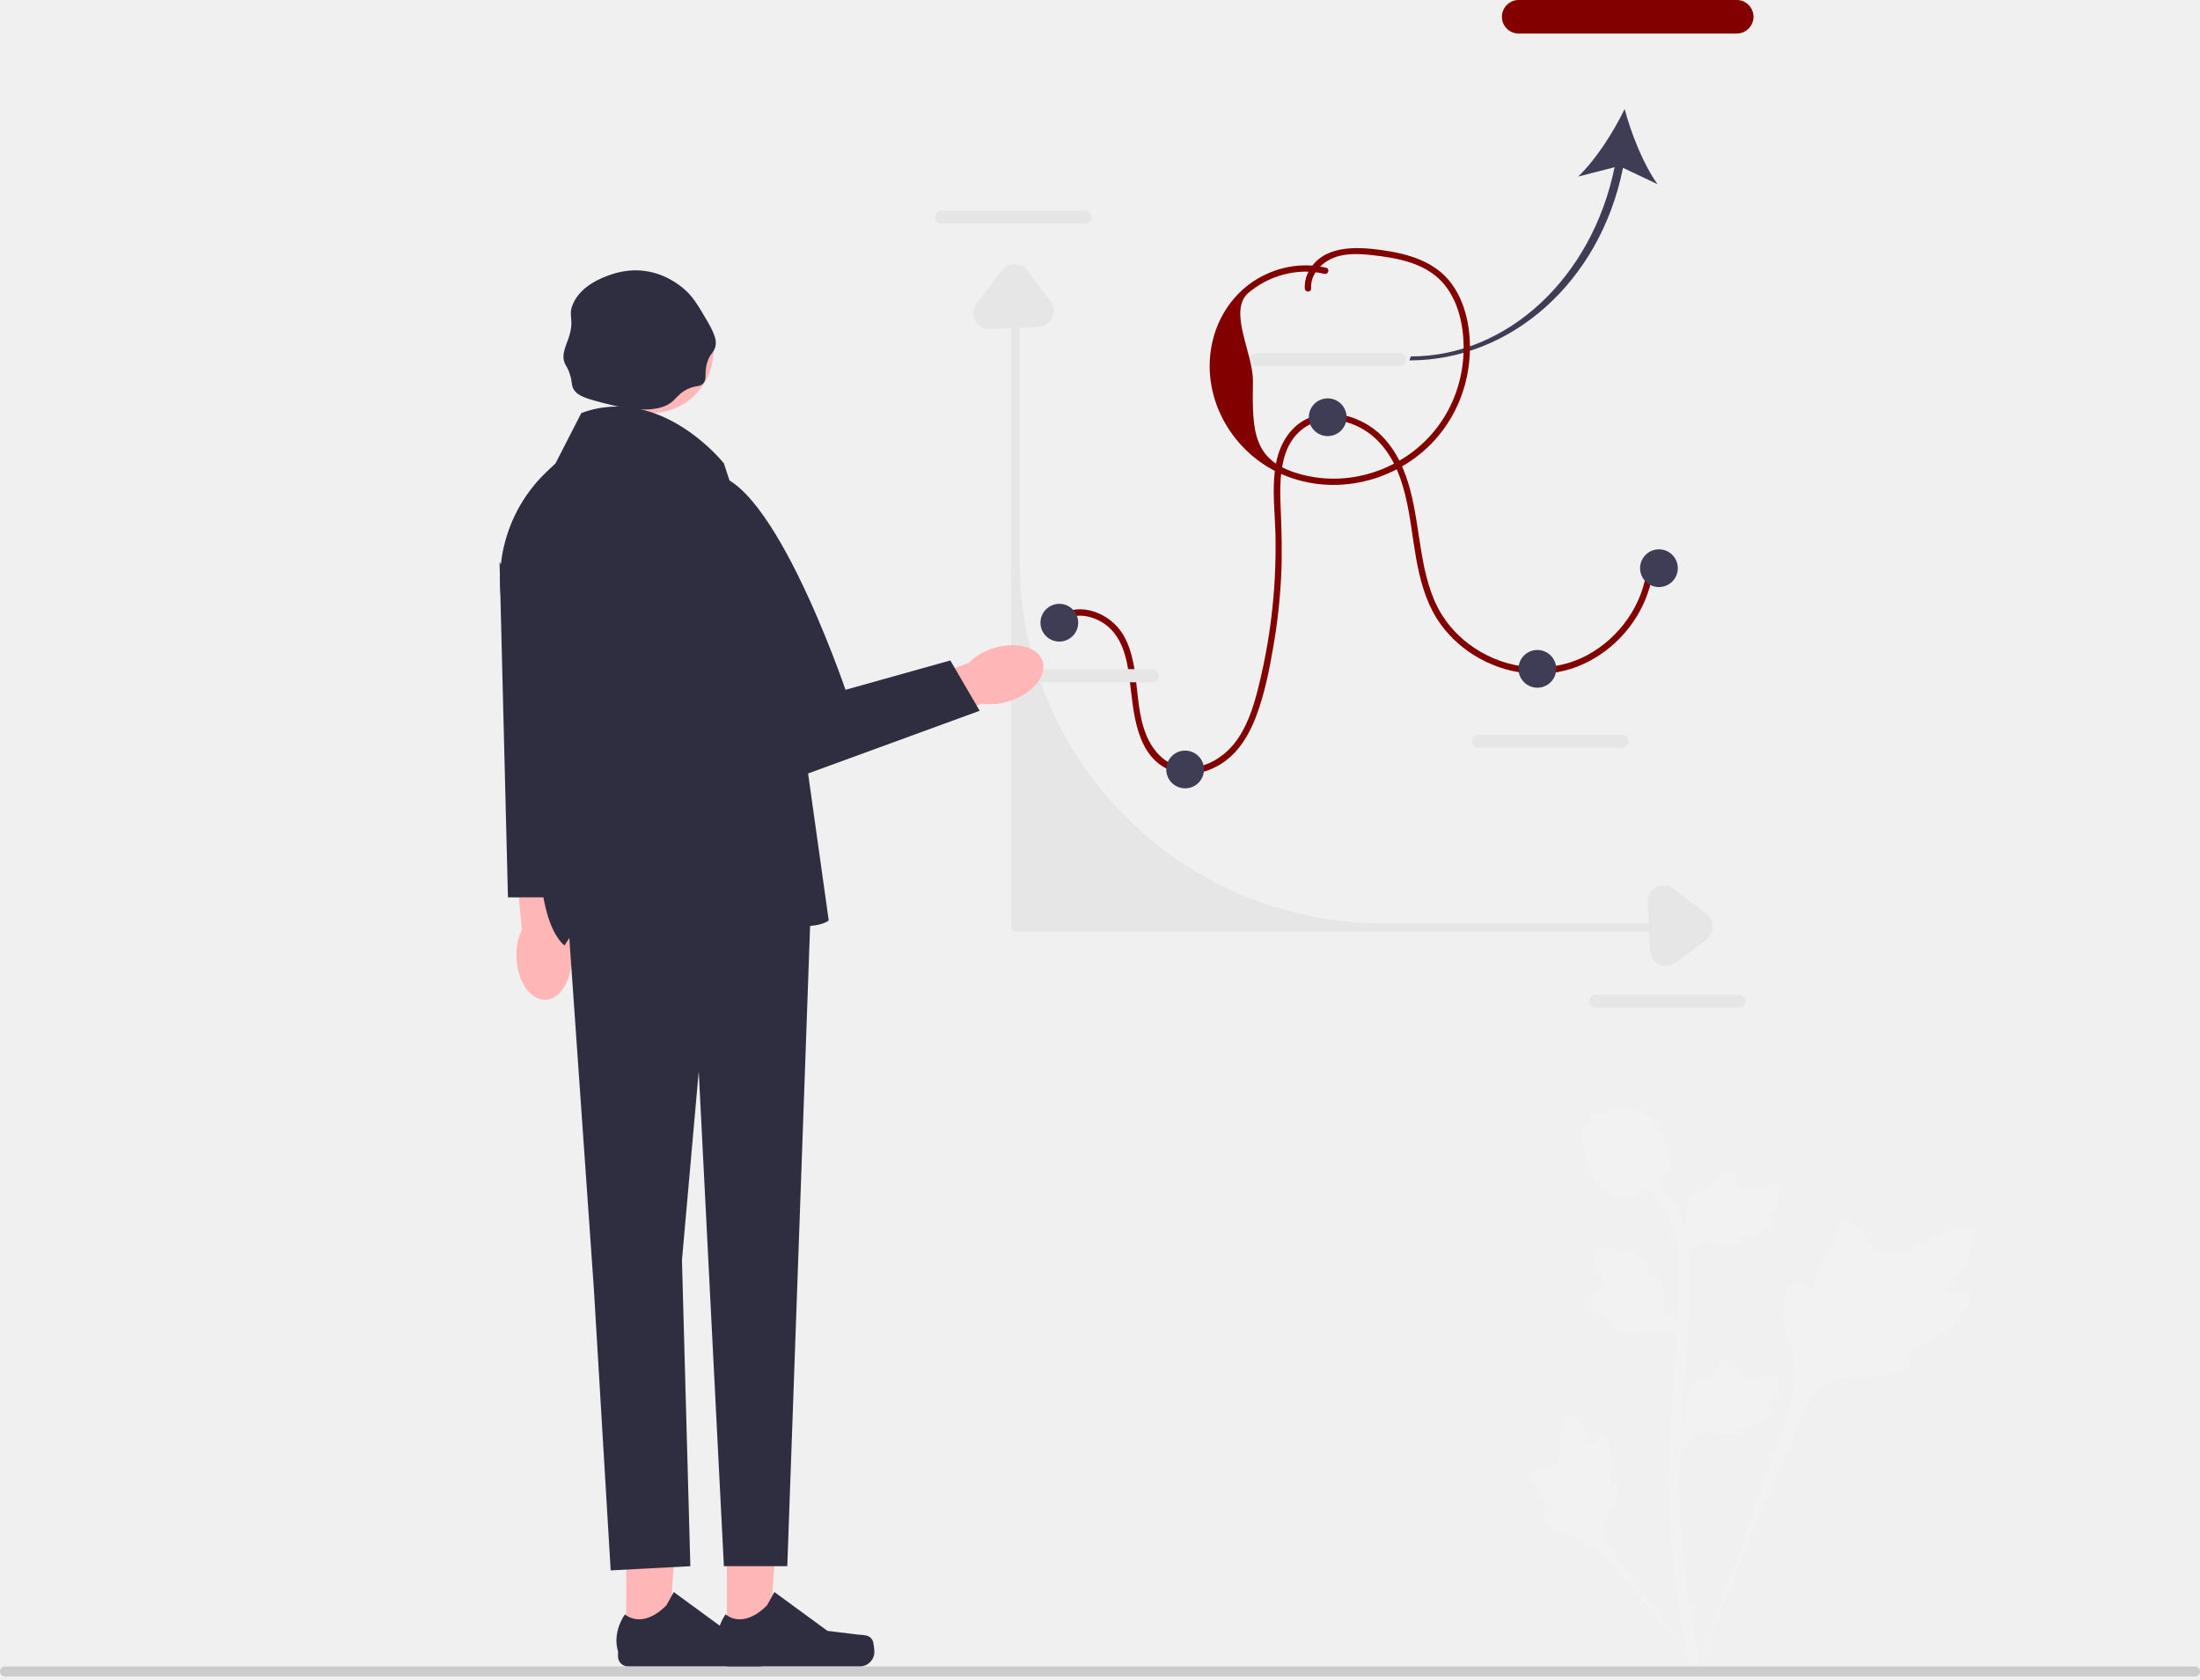
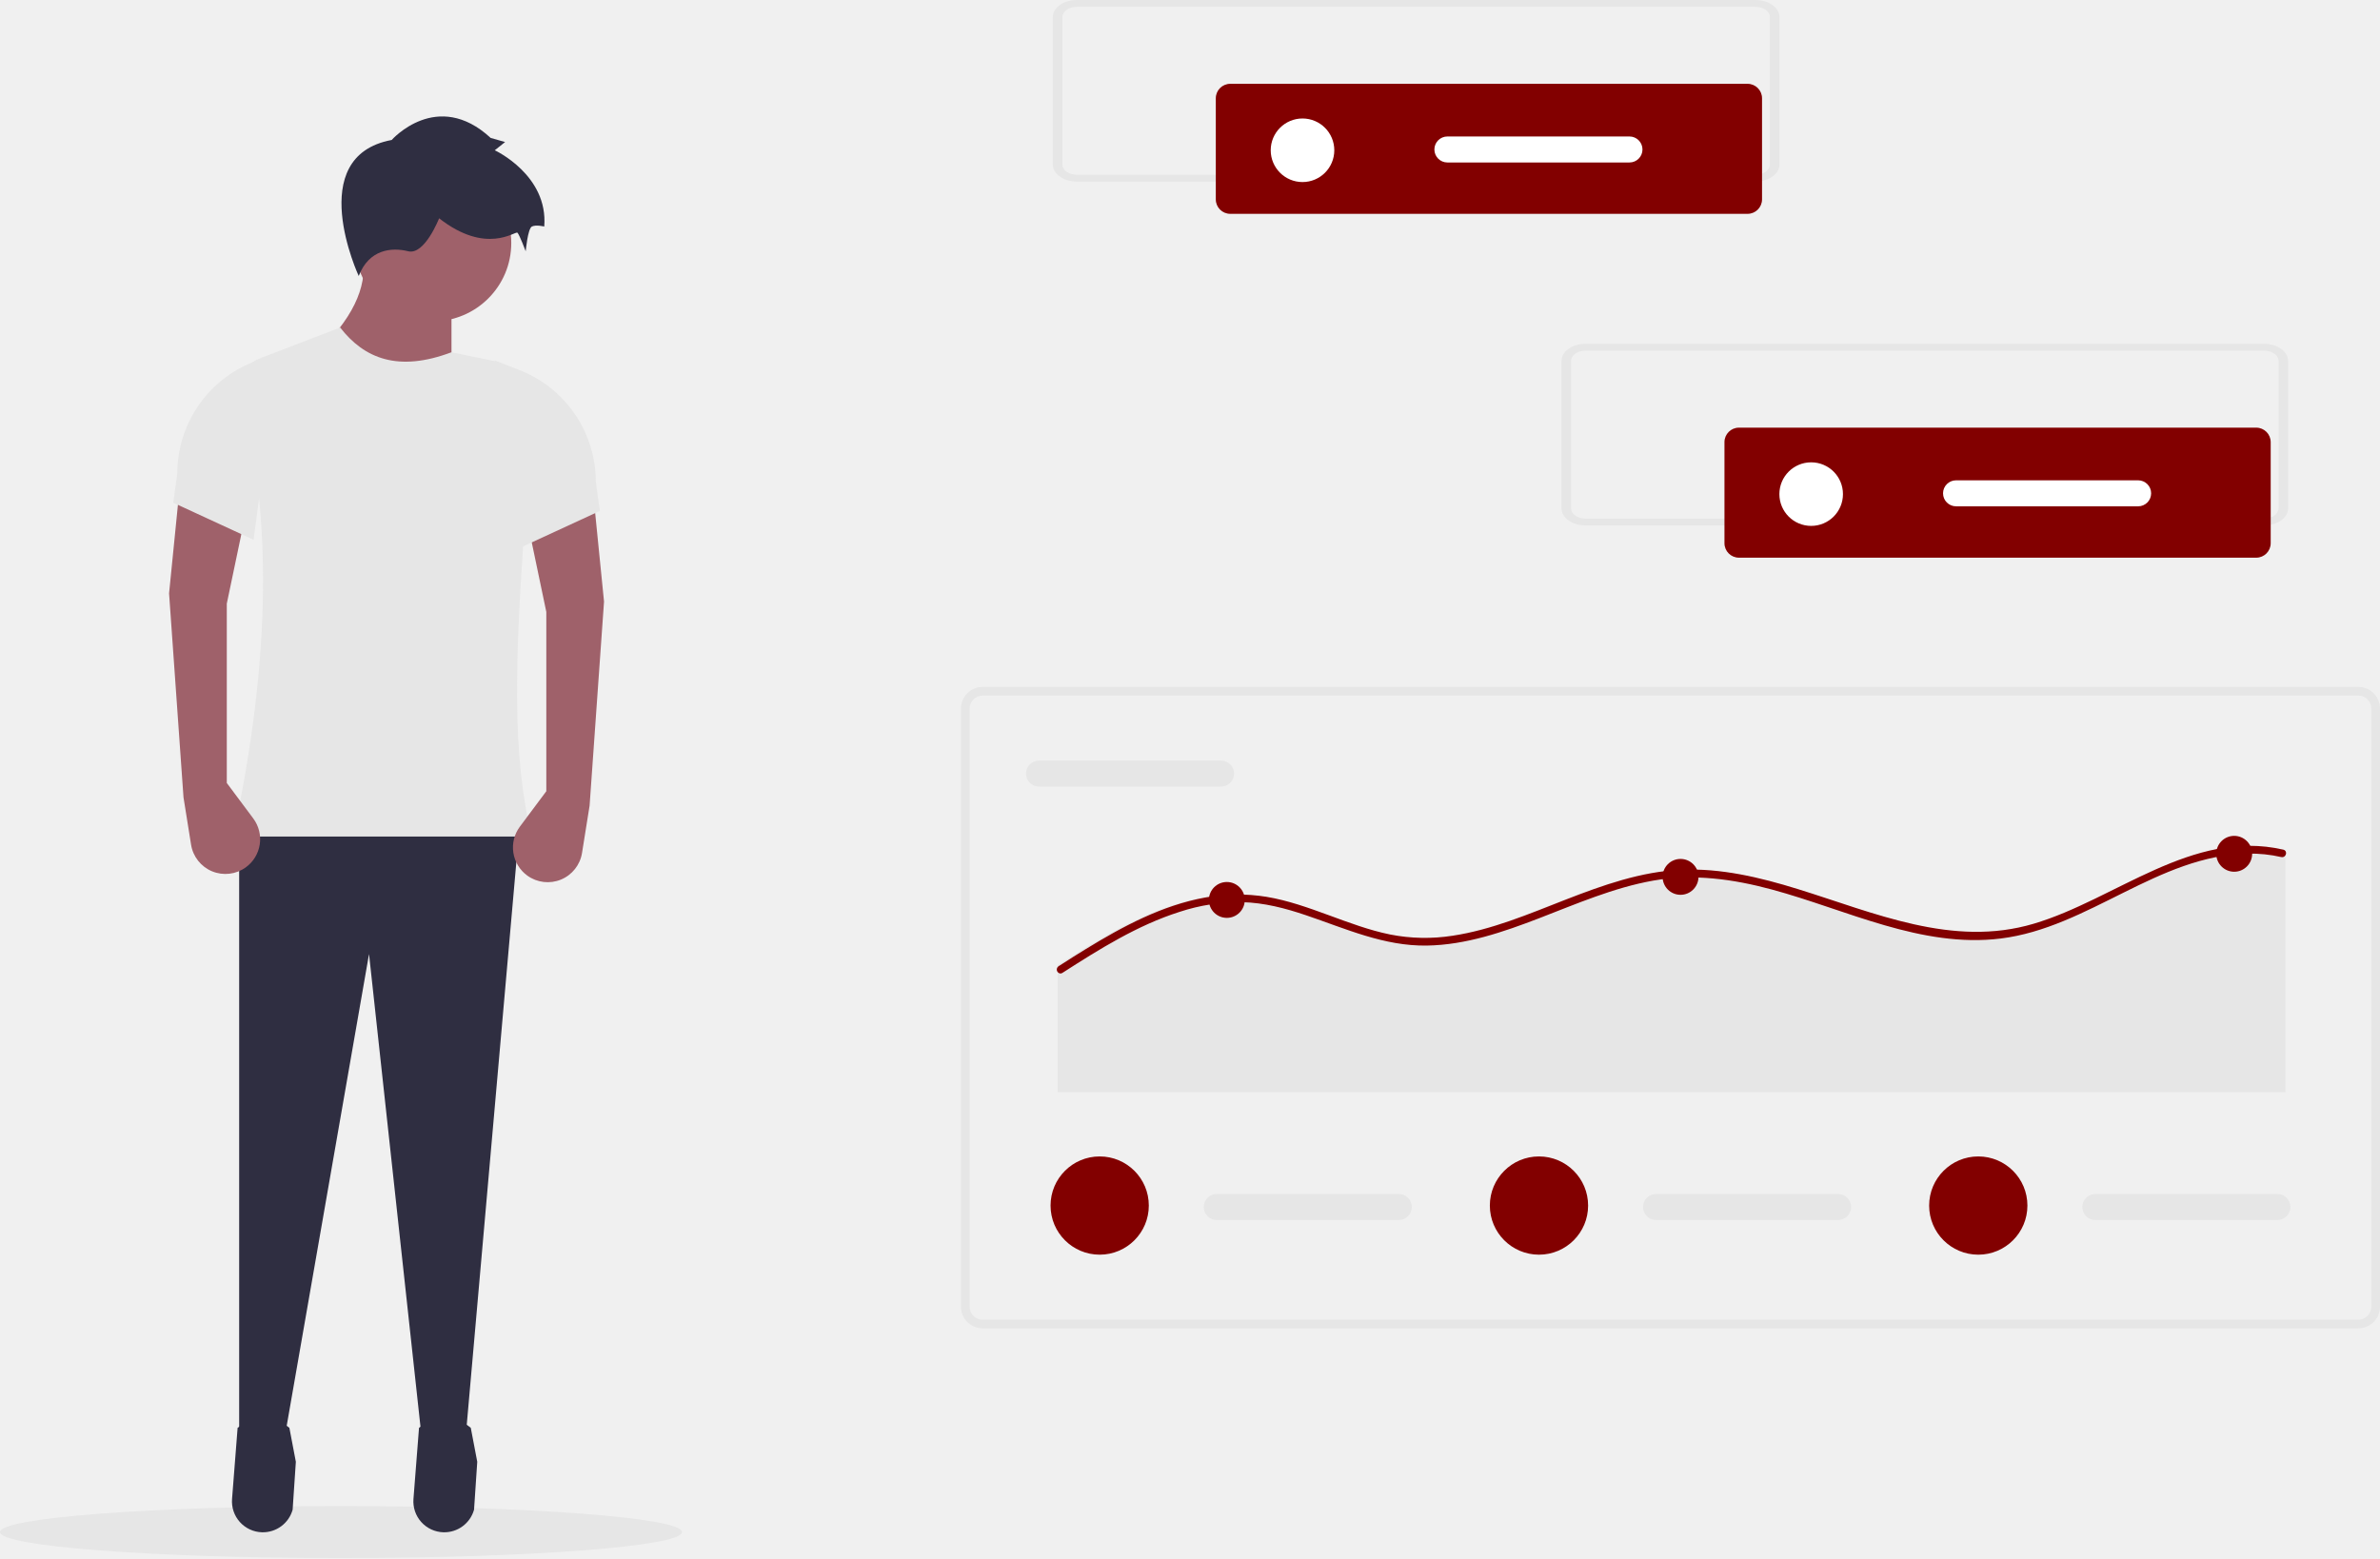
- <svg xmlns="http://www.w3.org/2000/svg" width="524.67" height="400.491" viewBox="0 0 524.67 400.491">
-   <path d="M252.766,148.861c2.87-3.161,7.609-2.237,10.763-.006,4.058,2.872,5.219,8.116,5.818,12.764,1.014,7.869,1.313,18.993,10.237,22.283,4.123,1.52,8.842,.265,12.325-2.203,3.804-2.696,6.176-6.843,7.765-11.14,1.924-5.203,3.038-10.77,3.982-16.223,.965-5.576,1.598-11.213,1.882-16.865,.278-5.53,.097-11.023-.123-16.55-.172-4.315-.237-8.846,1.22-12.972,1.472-4.167,4.894-7.337,9.395-7.755,4.368-.406,8.867,1.436,12.027,4.409,7.583,7.133,7.94,18.778,9.634,28.342,.89,5.025,2.192,10.11,4.921,14.481,2.244,3.595,5.363,6.61,8.955,8.846,7.245,4.511,16.478,5.827,24.518,2.728,7.85-3.026,14.168-9.639,16.902-17.589,.675-1.963,1.092-3.991,1.304-6.055,.098-.959-1.402-.952-1.5,0-.899,8.769-6.528,16.711-14.242,20.871-7.937,4.28-17.549,3.737-25.304-.7-3.812-2.181-7.129-5.258-9.433-9.01-2.795-4.55-3.991-9.854-4.862-15.061-1.572-9.405-2.286-20.203-9.334-27.425-5.467-5.6-15.526-7.848-21.401-1.61-6.05,6.423-4.236,16.77-4.043,24.744,.283,11.678-.921,23.383-3.59,34.755-1.162,4.95-2.498,10.055-5.414,14.3-2.665,3.879-7.02,6.886-11.869,6.838-4.836-.048-8.234-3.602-9.951-7.84-1.811-4.471-1.93-9.299-2.557-14.018-.575-4.332-1.624-9.126-4.873-12.297-2.526-2.465-6.274-4.052-9.83-3.485-1.709,.272-3.224,1.103-4.384,2.381-.648,.713,.41,1.777,1.061,1.061h0Z" fill="#820000" />
-   <g>
-     <path d="M469.54,309.225c-.844-1.424-4.497,.101-5.168-1.191-.669-1.287,2.724-3.249,4.663-7.73,.35-.808,2.553-5.9,.922-7.472-3.092-2.978-17.24,9.313-22.191,5.29-1.087-.883-1.846-2.645-5.134-5.506-1.308-1.138-2.099-1.652-2.865-1.461-1.086,.271-1.172,1.725-2.337,4.584-1.747,4.287-2.78,4.028-3.798,7.449-.756,2.539-.583,4.016-1.472,4.303-1.258,.407-2.416-2.286-4.011-2.045-1.627,.246-2.611,3.382-2.922,5.73-.583,4.406,1.035,7.313,1.932,10.371,.975,3.322,1.553,8.375-.698,15.528l-22.277,62.766c4.918-12.879,19.158-48.185,25.142-61.305,1.727-3.787,3.635-7.629,7.551-9.145,3.77-1.46,8.949-.588,15.55-2.179,.771-.186,2.911-.73,3.18-1.988,.223-1.04-1.036-1.621-.842-2.595,.259-1.307,2.734-1.323,5.775-2.831,2.144-1.063,3.48-2.328,4.629-3.415,.346-.328,5.495-5.262,4.371-7.157h-0Z" fill="#f2f2f2" />
-     <path d="M381.895,342.268c-.942,.004-1.248,2.236-2.076,2.193-.825-.043-.808-2.275-2.448-4.519-.296-.405-2.159-2.955-3.401-2.608-2.354,.658-.404,11.148-3.806,12.418-.747,.279-1.831,.143-4.184,.931-.936,.314-1.417,.554-1.544,.985-.18,.611,.508,1.073,1.575,2.47,1.6,2.094,1.175,2.527,2.56,4.013,1.028,1.104,1.803,1.445,1.687,1.964-.163,.735-1.819,.526-2.161,1.379-.349,.87,.907,2.257,1.969,3.087,1.994,1.558,3.888,1.602,5.647,2.044,1.912,.48,4.559,1.654,7.42,4.823l24.378,29.044c-4.902-6.13-18.122-23.306-22.835-30.029-1.361-1.941-2.696-3.985-2.31-6.345,.371-2.272,2.293-4.562,3.417-8.261,.131-.432,.481-1.639-.058-2.134-.446-.409-1.095,.041-1.517-.335-.567-.504,.14-1.724,.277-3.651,.097-1.359-.138-2.38-.341-3.258-.061-.265-.997-4.215-2.251-4.21v0Z" fill="#f2f2f2" />
-     <path d="M400.694,346.488l-.568-5.068,.259-.384c1.2-1.777,1.812-3.512,1.819-5.159,.001-.262-.011-.524-.023-.79-.049-1.057-.11-2.371,.575-3.903,.384-.854,1.463-2.831,3.086-2.587,.437,.061,.767,.262,1.018,.497,.037-.059,.075-.117,.115-.181,.505-.771,.905-1.101,1.291-1.419,.296-.245,.602-.497,1.082-1.094,.21-.262,.374-.492,.513-.685,.42-.585,.968-1.282,1.935-1.27,1.033,.049,1.574,.903,1.932,1.468,.64,1.008,.93,1.735,1.122,2.217,.07,.176,.149,.374,.19,.436,.333,.489,3.038,.032,4.057-.135,2.289-.382,4.27-.712,5.087,.732,.585,1.033,.151,2.398-1.33,4.168-.461,.551-.952,.969-1.388,1.297,.361,.215,.684,.546,.815,1.065h0c.308,1.228-.748,2.459-3.137,3.663-.593,.301-1.392,.702-2.512,.896-.527,.091-1.002,.113-1.408,.125-.009,.235-.064,.489-.207,.751-.42,.771-1.293,1.138-2.61,1.05-1.449-.076-2.642-.352-3.694-.595-.919-.21-1.711-.389-2.332-.347-1.153,.093-2.041,1.016-3.083,2.212l-2.603,3.042h-0Z" fill="#f2f2f2" />
-     <path d="M403.328,316.312l-4.758,1.835-.437-.153c-2.023-.71-3.857-.862-5.452-.451-.254,.065-.504,.143-.759,.223-1.01,.315-2.266,.708-3.922,.434-.924-.155-3.11-.697-3.285-2.329-.052-.438,.059-.809,.222-1.111-.066-.021-.133-.042-.204-.065-.874-.293-1.295-.597-1.7-.889-.312-.224-.633-.456-1.332-.769-.307-.137-.571-.237-.793-.322-.672-.258-1.486-.611-1.719-1.549-.215-1.011,.474-1.751,.93-2.241,.813-.875,1.442-1.34,1.86-1.648,.153-.112,.324-.239,.373-.294,.389-.446-.74-2.947-1.159-3.891-.95-2.118-1.772-3.95-.582-5.106,.851-.828,2.282-.754,4.369,.229,.65,.307,1.179,.675,1.607,1.013,.117-.404,.354-.8,.823-1.058h0c1.11-.61,2.569,.099,4.339,2.105,.442,.498,1.033,1.169,1.504,2.203,.221,.487,.363,.941,.478,1.331,.229-.051,.49-.063,.779,.009,.852,.21,1.429,.962,1.678,2.258,.294,1.421,.329,2.645,.362,3.724,.03,.942,.058,1.753,.255,2.344,.382,1.091,1.5,1.717,2.922,2.421l3.603,1.746-0,0Z" fill="#f2f2f2" />
-     <path d="M400.694,301.381l-.568-5.068,.259-.384c1.2-1.777,1.812-3.512,1.819-5.159,.001-.262-.011-.524-.023-.79-.049-1.057-.11-2.371,.575-3.903,.384-.854,1.463-2.831,3.086-2.587,.437,.061,.767,.262,1.018,.497,.037-.059,.075-.117,.115-.181,.505-.771,.905-1.101,1.291-1.419,.296-.245,.602-.497,1.082-1.094,.21-.262,.374-.492,.513-.685,.42-.585,.968-1.282,1.935-1.27,1.033,.049,1.574,.903,1.932,1.468,.64,1.008,.93,1.735,1.122,2.217,.07,.176,.149,.374,.19,.436,.333,.489,3.038,.032,4.057-.135,2.289-.382,4.27-.712,5.087,.732,.585,1.033,.151,2.398-1.33,4.168-.461,.551-.952,.969-1.388,1.297,.361,.215,.684,.546,.815,1.065h0c.308,1.228-.748,2.459-3.137,3.663-.593,.301-1.392,.702-2.512,.896-.527,.091-1.002,.113-1.408,.125-.009,.235-.064,.489-.207,.751-.42,.771-1.293,1.138-2.61,1.05-1.449-.076-2.642-.352-3.694-.595-.919-.21-1.711-.389-2.332-.347-1.153,.093-2.041,1.016-3.083,2.212l-2.603,3.042h-0Z" fill="#f2f2f2" />
-     <path d="M405.88,399.759l-1.062-.666-.257-1.226,.257,1.226-1.238,.142c-.02-.115-.087-.379-.188-.793-.554-2.266-2.244-9.162-3.654-20.023-.984-7.581-1.541-15.376-1.656-23.17-.115-7.807,.255-13.717,.551-18.467,.224-3.583,.496-6.994,.762-10.317,.71-8.878,1.379-17.265,.881-26.55-.11-2.073-.341-6.387-2.862-10.978-1.462-2.663-3.476-5.027-5.987-7.023l1.561-1.963c2.771,2.207,5,4.826,6.623,7.782,2.795,5.09,3.047,9.791,3.168,12.05,.507,9.449-.17,17.916-.887,26.88-.264,3.311-.536,6.708-.759,10.276-.294,4.706-.66,10.565-.546,18.271,.113,7.701,.663,15.4,1.634,22.886,1.392,10.724,3.058,17.517,3.605,19.749,.291,1.192,.352,1.441,.054,1.914v-0Z" fill="#f2f2f2" />
-     <path d="M386.831,285.895c-.103,0-.207-.002-.312-.01-2.134-.115-4.11-1.392-5.875-3.796-.827-1.131-1.251-2.42-2.095-4.992-.131-.396-.767-2.408-1.154-5.176-.253-1.808-.221-2.565,.137-3.233,.398-.744,1.041-1.263,1.766-1.613-.032-.24-.006-.487,.098-.739,.427-1.045,1.563-.908,2.177-.842,.311,.039,.699,.091,1.117,.069,.658-.032,1.012-.228,1.548-.521,.513-.281,1.15-.631,2.096-.825,1.865-.389,3.427,.14,3.942,.313,2.71,.903,4.046,3.01,5.593,5.45,.308,.489,1.367,2.271,2.065,4.713,.504,1.762,.433,2.545,.281,3.128-.308,1.197-1.036,1.882-2.885,3.394-1.931,1.583-2.9,2.376-3.732,2.858-1.937,1.118-3.153,1.821-4.768,1.821v0Z" fill="#f2f2f2" />
-   </g>
-   <path d="M333.81,87.335h-34.221c-.863,0-1.565-.702-1.565-1.565s.702-1.564,1.565-1.564h34.221c.863,0,1.564,.702,1.564,1.564s-.702,1.565-1.564,1.565Z" fill="#e6e6e6" />
-   <path d="M386.81,178.335h-34.221c-.863,0-1.565-.702-1.565-1.565s.702-1.564,1.565-1.564h34.221c.863,0,1.564,.702,1.564,1.564s-.702,1.565-1.564,1.565Z" fill="#e6e6e6" />
-   <path d="M414.81,240.335h-34.221c-.863,0-1.565-.702-1.565-1.565s.702-1.564,1.565-1.564h34.221c.863,0,1.564,.702,1.564,1.564s-.702,1.565-1.564,1.565Z" fill="#e6e6e6" />
-   <path d="M258.81,53.335h-34.221c-.863,0-1.565-.702-1.565-1.565s.702-1.564,1.565-1.564h34.221c.863,0,1.564,.702,1.564,1.564s-.702,1.565-1.564,1.565Z" fill="#e6e6e6" />
-   <path d="M0,398.594c0,.66,.53,1.19,1.19,1.19H523.48c.66,0,1.19-.53,1.19-1.19,0-.66-.53-1.19-1.19-1.19H1.19c-.66,0-1.19,.53-1.19,1.19Z" fill="#ccc" />
-   <path d="M397.248,222.18H242.148c-.552,0-1-.448-1-1V73.18c0-.553,.448-1,1-1s1,.447,1,1v60.388c0,47.834,38.777,86.612,86.612,86.612h67.488c.552,0,1,.447,1,1s-.448,1-1,1Z" fill="#e6e6e6" />
-   <path d="M274.81,162.699h-34.221c-.863,0-1.565-.702-1.565-1.565s.702-1.564,1.565-1.564h34.221c.863,0,1.564,.702,1.564,1.564s-.702,1.565-1.564,1.565Z" fill="#e6e6e6" />
-   <g>
-     <path id="uuid-5c502ea6-9d8d-47ac-9944-b5b4822d592a-923" d="M240.88,167.152c5.427-1.792,8.902-6.045,7.76-9.499s-6.465-4.8-11.894-3.006c-2.178,.687-4.161,1.885-5.781,3.495l-22.899,7.884,3.929,10.667,22.158-8.905c2.261,.328,4.568,.11,6.728-.636Z" fill="#ffb6b6" />
-     <path id="uuid-ca9917be-6801-4c2d-b7fb-204f6c00dfb7-924" d="M123.167,228.289c.185,5.712,3.283,10.247,6.918,10.129s6.431-4.845,6.245-10.56c-.043-2.284-.632-4.524-1.719-6.533l-1.091-24.194-11.343,.754,2.28,23.771c-.954,2.076-1.397,4.351-1.291,6.633Z" fill="#ffb6b6" />
-     <g>
-       <polygon points="149.353 391.311 159.478 391.31 162.072 352 149.351 352.26 149.353 391.311" fill="#ffb6b6" />
-       <path d="M184.041,391.082h0c.315,.531,.482,2.244,.482,2.862h0c0,1.898-1.538,3.436-3.436,3.436h-31.354c-1.295,0-2.344-1.05-2.344-2.344v-1.305s-1.551-3.923,1.642-8.759c0,0,3.969,3.786,9.9-2.144l1.749-3.168,12.659,9.259,7.017,.864c1.535,.189,2.896-.029,3.686,1.301h0Z" fill="#2f2e41" />
-     </g>
-     <g>
-       <polygon points="173.353 391.311 183.478 391.31 186.072 352 173.351 352.26 173.353 391.311" fill="#ffb6b6" />
-       <path d="M208.041,391.082h0c.315,.531,.482,2.244,.482,2.862h0c0,1.898-1.538,3.436-3.436,3.436h-31.354c-1.295,0-2.344-1.05-2.344-2.344v-1.305s-1.551-3.923,1.642-8.759c0,0,3.969,3.786,9.9-2.144l1.749-3.168,12.659,9.259,7.017,.864c1.535,.189,2.896-.029,3.686,1.301h0Z" fill="#2f2e41" />
-     </g>
-     <circle cx="155.245" cy="83.622" r="14.893" fill="#ffb6b6" />
-     <polygon points="134.638 207.5 141.638 307.5 145.638 374.5 164.638 373.5 162.638 300.5 166.638 255.5 172.638 373.5 187.76 373.5 193.638 208.5 161.138 204 134.638 207.5" fill="#2f2e41" />
-     <path d="M160.638,95.5c-4.236,4.078-14.025,1.374-19,0-2.738-.756-4.391-1.536-5-3-.423-1.018-.183-1.983-1-4-.479-1.181-.731-1.27-1-2-.75-2.036,.292-3.85,1-6,1.478-4.485-.287-4.989,1-8,1.934-4.527,7.196-6.369,9-7,3.368-1.179,6.177-1.054,7-1,5.275,.347,8.802,3.054,10,4,2.428,1.917,3.618,3.945,6,8,2.072,3.529,2.224,4.883,2,6-.341,1.702-1.322,1.708-2,4-.77,2.602,.106,3.909-1,5-.748,.737-1.442,.431-3,1-2.144,.784-3.202,2.232-4,3Z" fill="#2f2e41" />
-     <path d="M172.638,110.5s-15-19-34-12l-6.154,12-2.056,1.946c-8.624,8.163-12.637,20.074-10.71,31.791l8.92,54.262s-1,21,6,27c0,0,10-19,34-10s29,4,29,4l-8-57-17-52Z" fill="#2f2e41" />
-     <path d="M167.638,113.5l-5,11,19,64,52-19-7-12-25,7s-19-56-34-51Z" fill="#2f2e41" />
-     <polygon points="132.138 214 121.138 214 119.138 134 132.138 161 132.138 214" fill="#2f2e41" />
-   </g>
-   <circle cx="252.638" cy="148.5" r="4.5" fill="#3f3d56" />
-   <circle cx="282.638" cy="183.5" r="4.5" fill="#3f3d56" />
-   <circle cx="316.638" cy="99.5" r="4.5" fill="#3f3d56" />
-   <circle cx="366.638" cy="159.5" r="4.5" fill="#3f3d56" />
-   <circle cx="395.638" cy="135.5" r="4.5" fill="#3f3d56" />
-   <g>
-     <path d="M387.065,40.024l8.23,3.899c-3.376-4.711-6.284-12.068-7.841-17.922-2.637,5.453-6.887,12.126-11.094,16.112l8.698-2.238c-5.36,26.268-25.519,45.126-48.604,45.126l-.327,.949c24.113,0,45.466-18.596,50.938-45.925Z" fill="#3f3d56" />
-     <path d="M362.186,0h52c2.206,0,4,1.794,4,4s-1.794,4-4,4h-52c-2.206,0-4-1.794-4-4S359.98,0,362.186,0Z" fill="#820000" />
-   </g>
-   <path d="M397.316,230.364c-.548,0-1.102-.122-1.628-.369-1.299-.61-2.115-1.831-2.182-3.265l-.539-11.626c-.069-1.493,.71-2.851,2.034-3.544,1.324-.693,2.884-.559,4.071,.348l7.918,6.056c.952,.728,1.496,1.833,1.492,3.03-.003,1.199-.554,2.3-1.511,3.022l-7.379,5.571c-.681,.514-1.474,.776-2.277,.776Z" fill="#e6e6e6" />
-   <path d="M251.345,74.149c0,.548-.122,1.102-.369,1.628-.61,1.299-1.831,2.115-3.265,2.182l-11.626,.539c-1.493,.069-2.851-.71-3.544-2.034-.693-1.324-.559-2.884,.348-4.071l6.056-7.918c.728-.952,1.833-1.496,3.03-1.492,1.199,.003,2.3,.554,3.022,1.511l5.571,7.379c.514,.681,.776,1.474,.776,2.277Z" fill="#e6e6e6" />
-   <path d="M316.269,63.853c-5.92-1.418-12.245-.135-17.306,3.208-5.307,3.506-8.82,9.119-10.01,15.338-2.454,12.83,5.043,25.647,16.89,30.754,12.454,5.368,27.27,1.766,36.314-8.197,4.483-4.938,7.285-11.186,8.128-17.792,.831-6.508-.117-14.018-4.058-19.449-3.909-5.388-10.418-7.196-16.705-8.079-6.1-.857-14.192-1.229-17.49,5.227-.629,1.231-.924,2.558-.855,3.938,.048,.961,1.549,.966,1.5,0-.152-3.019,1.86-5.541,4.44-6.898,2.99-1.572,6.596-1.439,9.856-1.089,5.886,.633,12.569,1.761,16.814,6.282,4.228,4.503,5.496,11.366,5.233,17.344-.274,6.24-2.424,12.381-6.191,17.371-7.434,9.847-20.44,14.532-32.405,11.351-11.658-3.1-11.811-10.018-11.618-22.271,.103-6.537-6.072-16.825-1.031-21.085,4.936-4.17,11.777-6.02,18.093-4.507,.938,.225,1.339-1.221,.399-1.446h0Z" fill="#820000" />
+ <svg xmlns="http://www.w3.org/2000/svg" data-name="Layer 1" width="823.5" height="539.233" viewBox="0 0 823.5 539.233">
+   <ellipse cx="118" cy="530.233" rx="118" ry="9" fill="#e6e6e6" />
+   <path d="M344.468,315.845l-47.076-12.839q18.856-17.793,16.405-33.524H344.468Z" transform="translate(-188.25 -180.3837)" fill="#9f616a" />
+   <polygon points="161.211 496.376 146.005 498.515 127.687 330.184 98.443 497.802 82.751 498.515 82.751 285.961 179.756 285.961 161.211 496.376" fill="#2f2e41" />
+   <path d="M278.898,710.693h0a10.695,10.695,0,0,0,10.607-7.816l1.111-16.575-2.239-11.755c-5.908-4.855-11.88-4.754-17.912,0L268.541,699.169A10.695,10.695,0,0,0,278.898,710.693Z" transform="translate(-188.25 -180.3837)" fill="#2f2e41" />
+   <path d="M341.666,710.693h0a10.695,10.695,0,0,0,10.607-7.816l1.111-16.575-2.239-11.755c-5.908-4.855-11.88-4.754-17.912,0l-1.924,24.622A10.695,10.695,0,0,0,341.666,710.693Z" transform="translate(-188.25 -180.3837)" fill="#2f2e41" />
+   <circle cx="149.799" cy="84.105" r="27.104" fill="#9f616a" />
+   <path d="M372.286,469.911H268.861c13.405-62.124,13.367-112.158,2.69-152.623a10.813,10.813,0,0,1,6.576-12.853l27.825-10.702c8.354,10.788,20.142,15.5,38.517,8.559l14.581,2.991a14.982,14.982,0,0,1,11.957,15.665c-1.073,15.826-.65,31.772-1.573,45.538C366.573,409.115,365.339,442.347,372.286,469.911Z" transform="translate(-188.25 -180.3837)" fill="#e6e6e6" />
+   <path d="M323.783,228.826s15.692-17.832,34.237-.713l4.993,1.427-3.566,2.853s18.545,8.559,17.118,26.391c0,0-2.853-.713-4.28,0s-2.14,8.559-2.14,8.559-2.14-5.706-2.853-6.419-10.699,7.846-27.104-4.993c0,0-4.993,12.839-10.699,11.412s-13.552-.713-17.118,8.559C312.371,275.901,293.113,234.532,323.783,228.826Z" transform="translate(-188.25 -180.3837)" fill="#2f2e41" />
+   <path d="M377.278,454.219l-9.156,12.272a12.027,12.027,0,0,0,2.594,16.939l0,0a12.027,12.027,0,0,0,18.921-7.847l2.619-16.371L397.25,388.598l-3.566-35.664L370.859,361.494l6.419,30.671Z" transform="translate(-188.25 -180.3837)" fill="#9f616a" />
+   <path d="M368.006,370.053l27.818-12.839-1.427-10.106a41.488,41.488,0,0,0-26.489-38.682l-8.461-3.281Z" transform="translate(-188.25 -180.3837)" fill="#e6e6e6" />
+   <path d="M266.722,451.366l9.156,12.272a12.027,12.027,0,0,1-2.594,16.939l0,0a12.027,12.027,0,0,1-18.921-7.847l-2.619-16.371L246.75,385.745l3.566-35.664,22.825,8.559-6.419,30.671Z" transform="translate(-188.25 -180.3837)" fill="#9f616a" />
+   <path d="M275.994,367.2l-27.818-12.839,1.427-10.106a41.488,41.488,0,0,1,26.489-38.682l8.461-3.281Z" transform="translate(-188.25 -180.3837)" fill="#e6e6e6" />
+   <path d="M1004.25,640.116h-476a7.508,7.508,0,0,1-7.5-7.5v-207a7.508,7.508,0,0,1,7.5-7.5h476a7.508,7.508,0,0,1,7.5,7.5v207A7.508,7.508,0,0,1,1004.25,640.116Zm-476-219a4.505,4.505,0,0,0-4.5,4.5v207a4.505,4.505,0,0,0,4.5,4.5h476a4.505,4.505,0,0,0,4.5-4.5v-207a4.505,4.505,0,0,0-4.5-4.5Z" transform="translate(-188.25 -180.3837)" fill="#e6e6e6" />
+   <path d="M547.75,443.616a4.5,4.5,0,0,0,0,9h63a4.5,4.5,0,0,0,0-9Z" transform="translate(-188.25 -180.3837)" fill="#e6e6e6" />
+   <path d="M979.04,474.911V558.361H554.21V514.423c2.942-1.889,5.901-3.769,8.888-5.588,12.754-7.805,26.405-15.104,41.283-17.809a62.32,62.32,0,0,1,21.313-.266c7.466,1.233,14.611,3.805,21.686,6.386,6.977,2.554,13.971,5.188,21.268,6.67a62.272,62.272,0,0,0,21.57.426c13.66-2.049,26.494-7.539,39.275-12.505,12.86-4.993,26.112-9.712,40.03-10.333,13.74-.621,27.312,2.625,40.35,6.652,26.583,8.204,53.726,20.372,81.873,12.027,28.583-8.461,54.872-32.887,86.548-25.641A1.192,1.192,0,0,1,979.04,474.911Z" transform="translate(-188.25 -180.3837)" fill="#e6e6e6" />
+   <path d="M979.04,476.366a1.283,1.283,0,0,1-1.455.639,47.368,47.368,0,0,0-11.512-1.188c-31.157.55-55.113,25.632-85.578,29.383-27.468,3.379-53.321-9.978-79.148-16.958-13.419-3.627-27.255-5.552-41.064-3.086-13.703,2.439-26.563,8.044-39.476,13.02-12.435,4.789-25.357,9.242-38.82,9.463-14.803.248-28.133-5.854-41.862-10.501-7.14-2.421-14.466-4.337-22.031-4.523a66.645,66.645,0,0,0-21.712,3.361c-14.59,4.639-27.734,12.905-40.532,21.117a1.137,1.137,0,0,1-.754.204,1.374,1.374,0,0,1-.585-2.501l.585-.373c2.936-1.889,5.889-3.769,8.869-5.588,12.727-7.805,26.35-15.104,41.197-17.809a62.062,62.062,0,0,1,21.268-.266c7.45,1.233,14.581,3.805,21.641,6.386,6.962,2.554,13.942,5.188,21.224,6.67a62.014,62.014,0,0,0,21.525.426c13.632-2.049,26.439-7.539,39.193-12.505,12.834-4.993,26.057-9.712,39.947-10.333,13.712-.621,27.255,2.625,40.266,6.652,26.528,8.204,53.614,20.372,81.702,12.027,28.523-8.461,54.758-32.887,86.367-25.641a1.19,1.19,0,0,1,.745.47A1.367,1.367,0,0,1,979.04,476.366Z" transform="translate(-188.25 -180.3837)" fill="#820000" />
+   <circle cx="424.496" cy="311.459" r="6.208" fill="#820000" />
+   <circle cx="581.479" cy="303.477" r="6.208" fill="#820000" />
+   <circle cx="773.052" cy="295.494" r="6.208" fill="#820000" />
+   <path d="M609.25,593.616a4.5,4.5,0,0,0,0,9h63a4.5,4.5,0,0,0,0-9Z" transform="translate(-188.25 -180.3837)" fill="#e6e6e6" />
+   <circle cx="380.5" cy="417.233" r="17" fill="#820000" />
+   <path d="M761.25,593.616a4.5,4.5,0,0,0,0,9h63a4.5,4.5,0,0,0,0-9Z" transform="translate(-188.25 -180.3837)" fill="#e6e6e6" />
+   <circle cx="532.5" cy="417.233" r="17" fill="#820000" />
+   <path d="M913.25,593.616a4.5,4.5,0,0,0,0,9h63a4.5,4.5,0,0,0,0-9Z" transform="translate(-188.25 -180.3837)" fill="#e6e6e6" />
+   <circle cx="684.5" cy="417.233" r="17" fill="#820000" />
+   <path id="e1cfef3e-7788-4f0f-b252-d185c9336b04-192" data-name="Path 78" d="M971.669,362.226H736.831c-4.578,0-8.288-2.643-8.293-5.9v-51.042c.005-3.257,3.715-5.9,8.293-5.9H971.669c4.578,0,8.288,2.643,8.293,5.9v51.041C979.958,359.582,976.247,362.222,971.669,362.226Zm-234.838-60.484c-2.747,0-4.973,1.586-4.976,3.54v51.041c0,1.954,2.229,3.538,4.976,3.54H971.669c2.747,0,4.973-1.586,4.976-3.54v-51.039c0-1.954-2.229-3.538-4.976-3.54Z" transform="translate(-188.25 -180.3837)" fill="#e6e6e6" />
+   <path d="M789.929,328.391a5.006,5.006,0,0,0-5,5v35a5.006,5.006,0,0,0,5,5h179a5.006,5.006,0,0,0,5-5v-35a5.006,5.006,0,0,0-5-5Z" transform="translate(-188.25 -180.3837)" fill="#820000" />
+   <circle cx="626.679" cy="171.007" r="11" fill="#fff" />
+   <path d="M865.061,346.616a4.5,4.5,0,0,0,0,9h63a4.5,4.5,0,0,0,0-9Z" transform="translate(-188.25 -180.3837)" fill="#fff" />
+   <path id="b00e8b21-64f0-4b6c-8490-a93637cb24e1-193" data-name="Path 78" d="M795.669,243.226H560.831c-4.578,0-8.288-2.643-8.293-5.9v-51.042c.005-3.257,3.715-5.9,8.293-5.9H795.669c4.578,0,8.288,2.643,8.293,5.9v51.041C803.958,240.582,800.247,243.222,795.669,243.226Zm-234.838-60.484c-2.747,0-4.973,1.586-4.976,3.54v51.041c0,1.954,2.229,3.538,4.976,3.54H795.669c2.747,0,4.973-1.586,4.976-3.54v-51.039c0-1.954-2.229-3.538-4.976-3.54Z" transform="translate(-188.25 -180.3837)" fill="#e6e6e6" />
+   <path d="M613.929,209.391a5.006,5.006,0,0,0-5,5v35a5.006,5.006,0,0,0,5,5h179a5.006,5.006,0,0,0,5-5v-35a5.006,5.006,0,0,0-5-5Z" transform="translate(-188.25 -180.3837)" fill="#820000" />
+   <circle cx="450.679" cy="52.007" r="11" fill="#fff" />
+   <path d="M689.061,227.616a4.5,4.5,0,0,0,0,9h63a4.5,4.5,0,0,0,0-9Z" transform="translate(-188.25 -180.3837)" fill="#fff" />
</svg>
